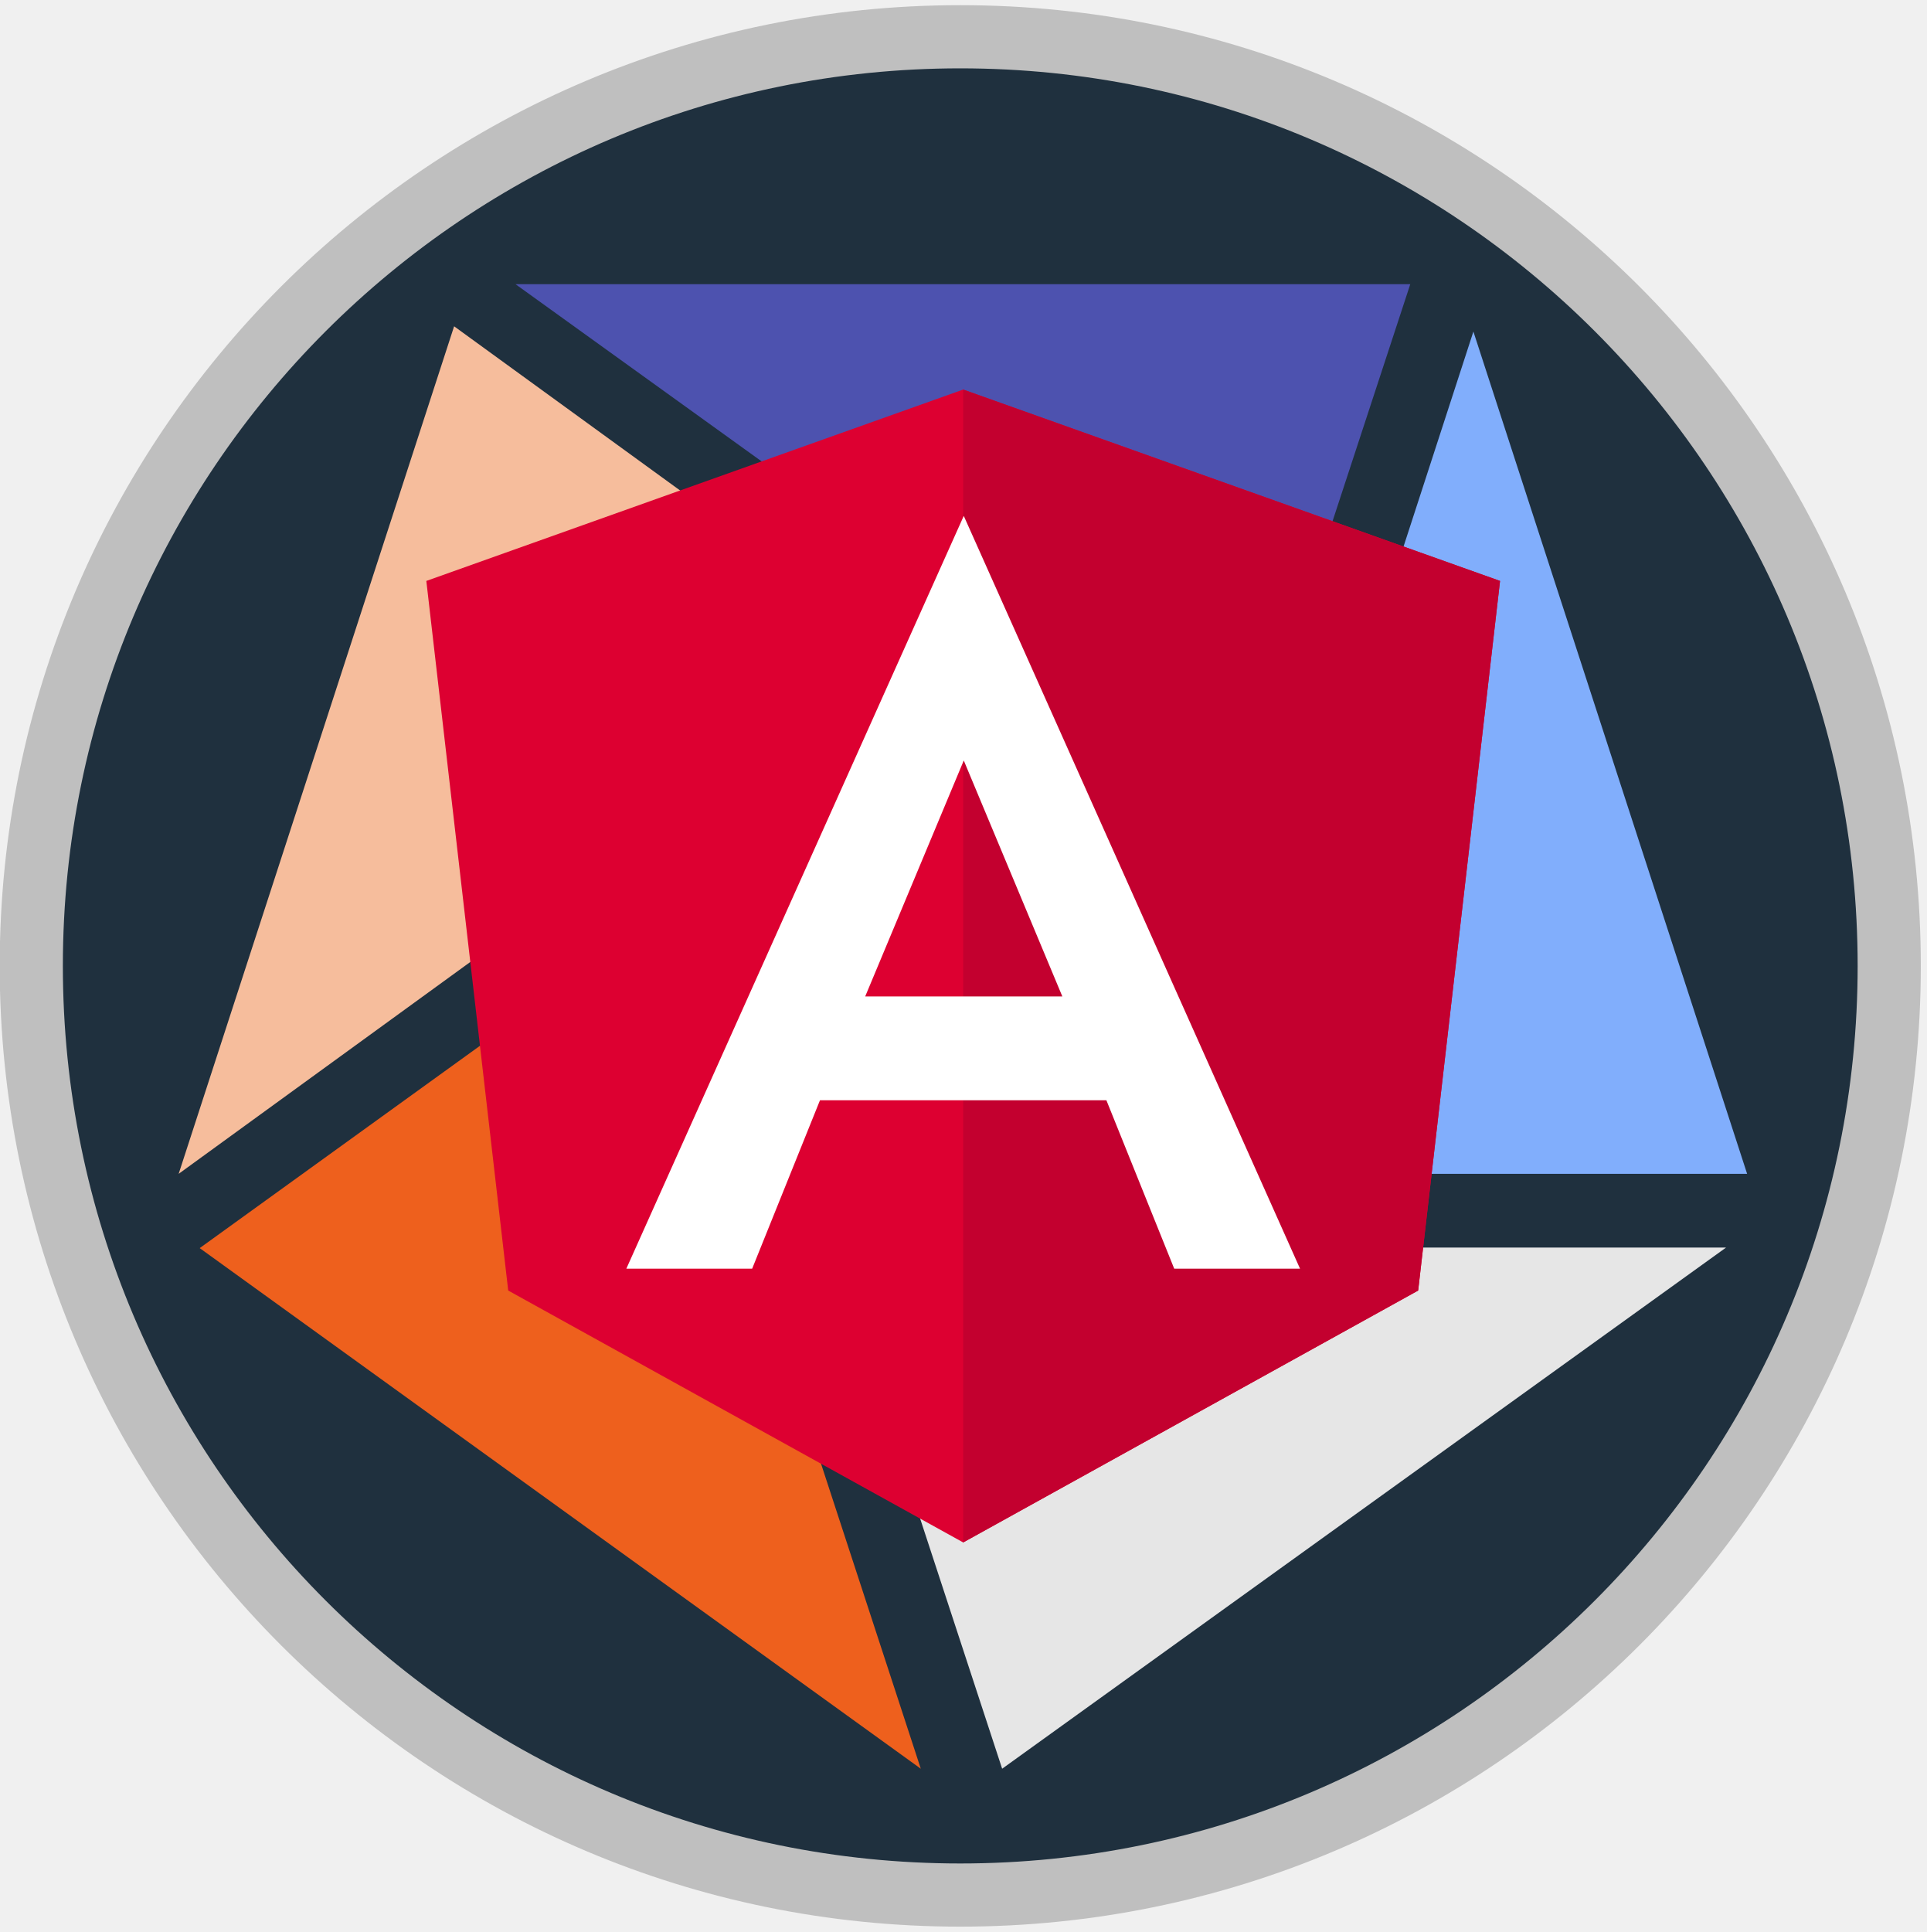
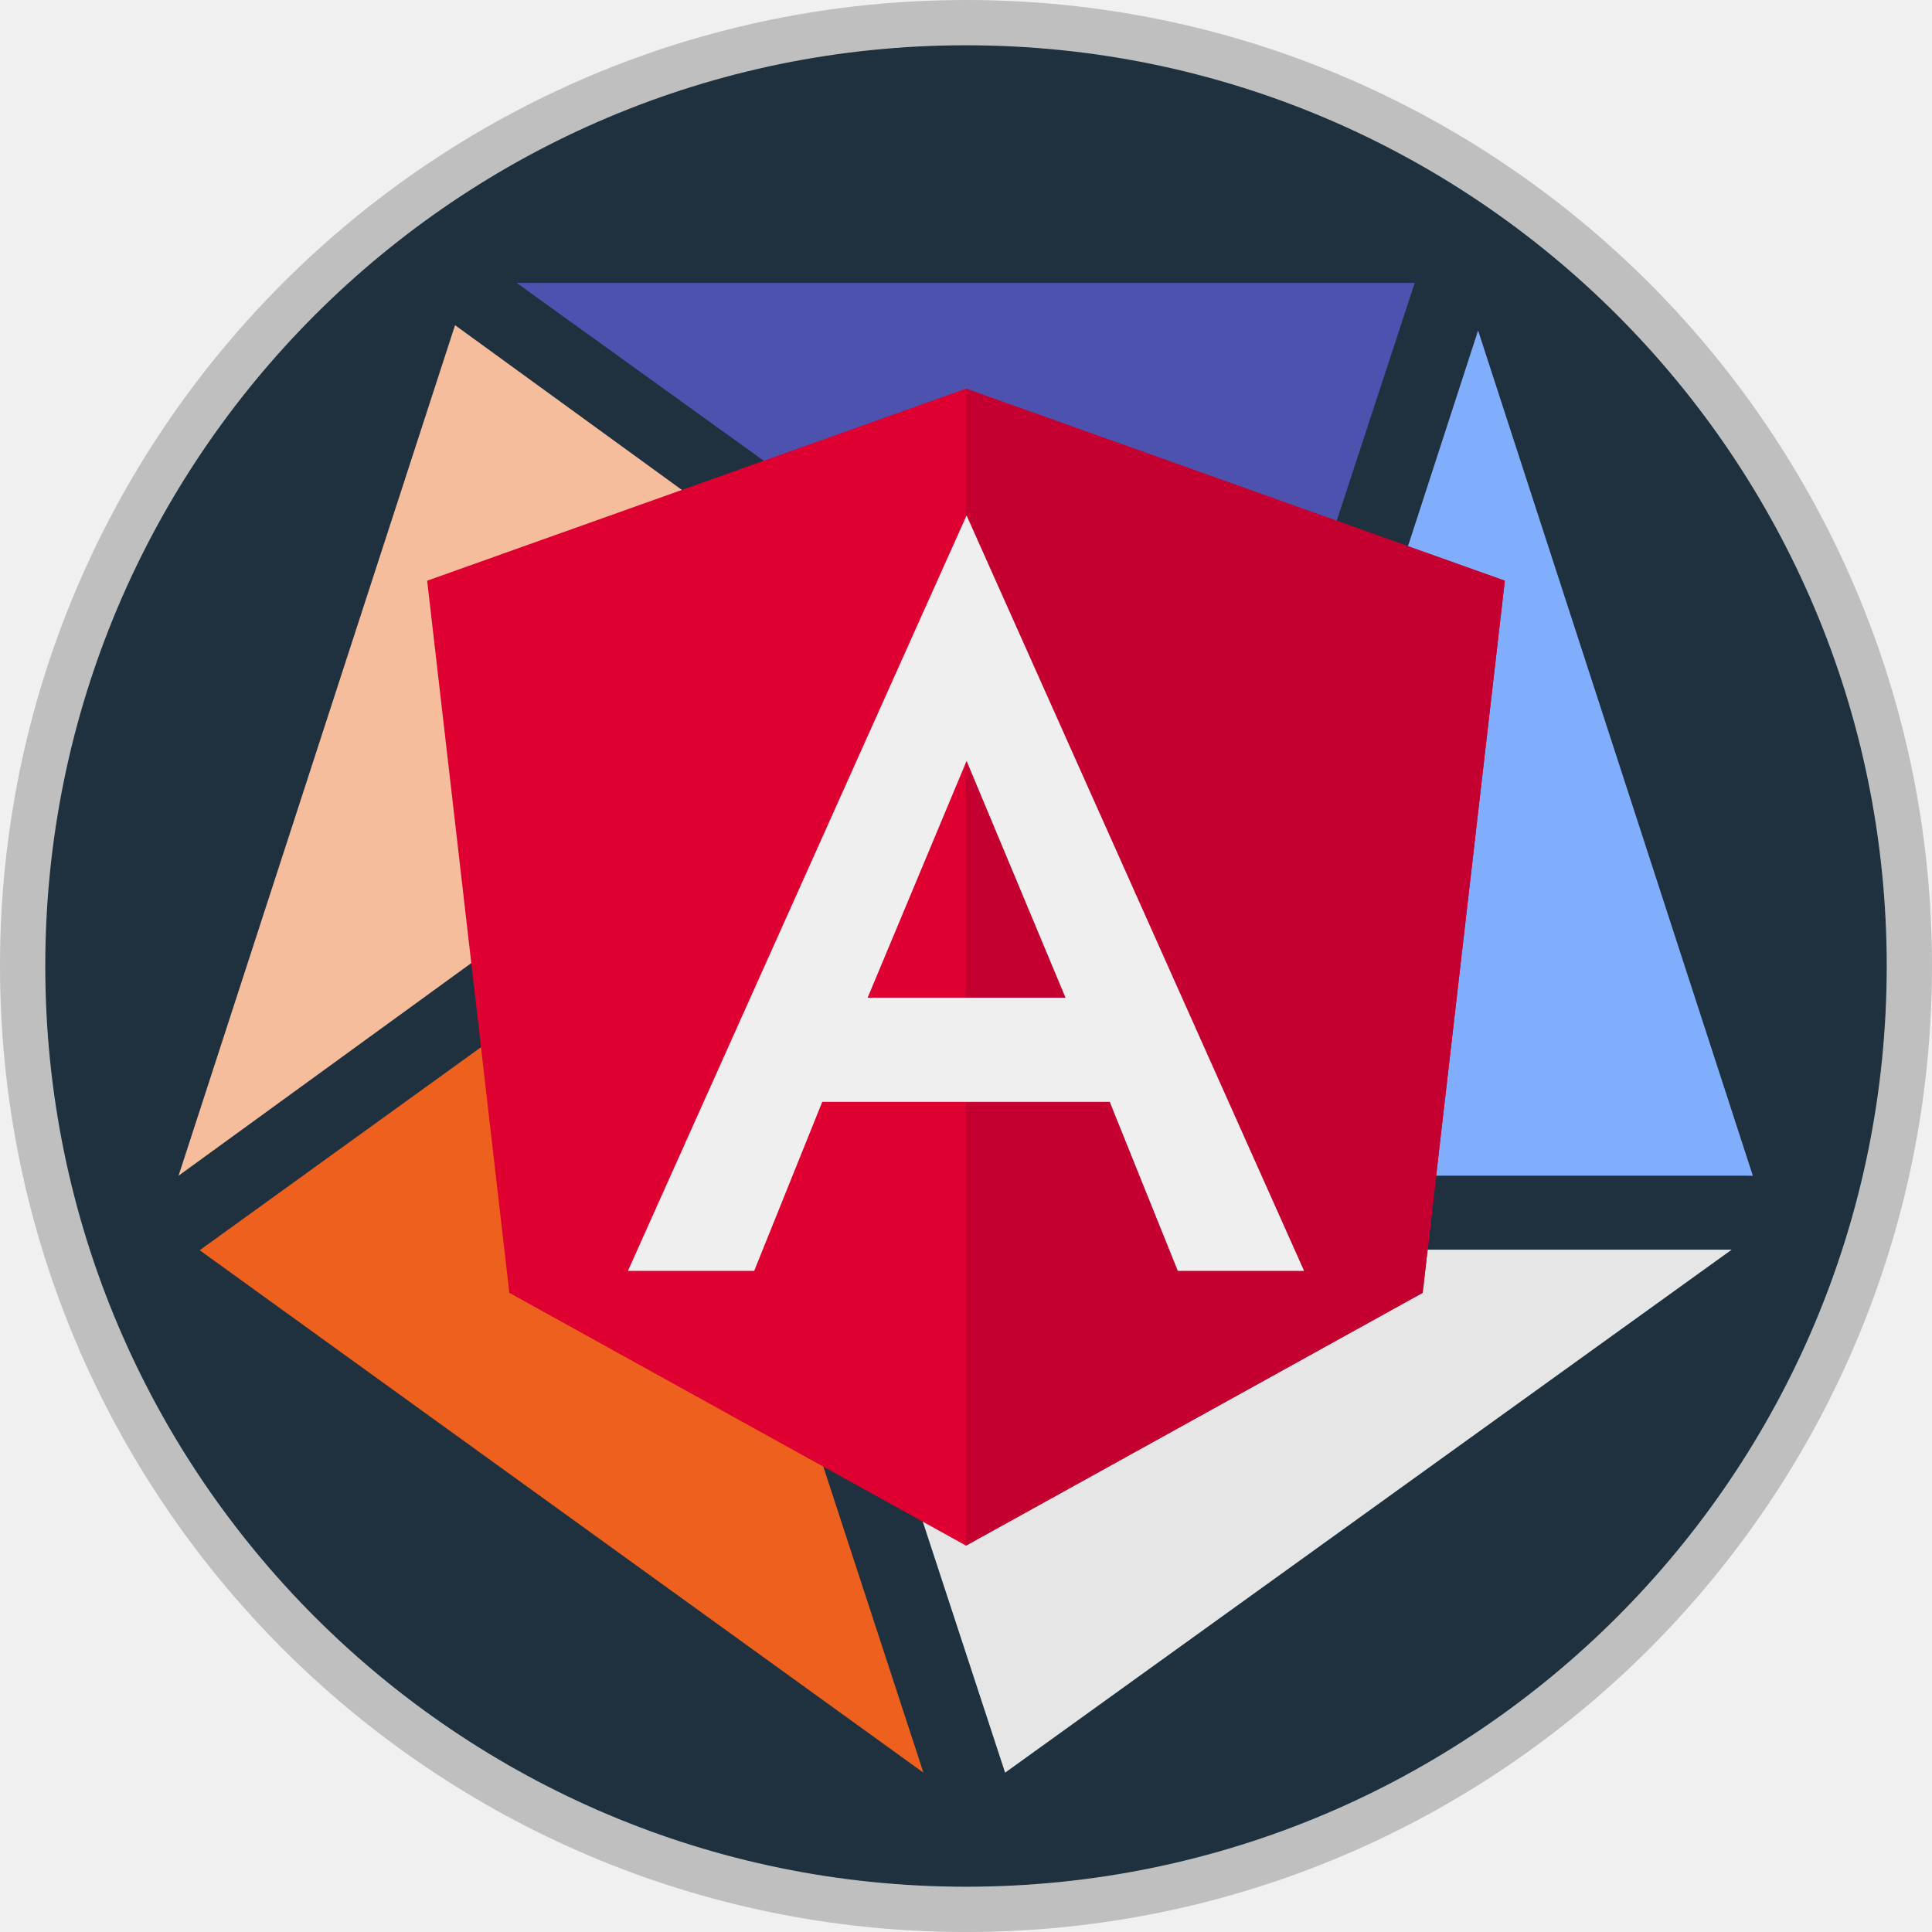
- <svg xmlns="http://www.w3.org/2000/svg" width="366" height="367" overflow="hidden">
-   <defs>
-     <clipPath id="clip0">
-       <rect x="457" y="176" width="366" height="367" />
-     </clipPath>
-   </defs>
-   <g clip-path="url(#clip0)" transform="translate(-457 -176)">
-     <path d="M462.943 359.483C462.943 262.005 541.965 182.983 639.443 182.983 736.921 182.983 815.943 262.005 815.943 359.483 815.943 456.961 736.921 535.983 639.443 535.983 541.965 535.983 462.943 456.961 462.943 359.483Z" stroke="#BFBFBF" stroke-width="12" stroke-miterlimit="8" fill="#1F303E" fill-rule="evenodd" />
-     <path d="M788.944 398.983 684.944 398.976 736.936 238.983Z" fill="#81AEFC" fill-rule="evenodd" />
-     <path d="M724.943 229.983 692.473 328.983 554.943 229.983Z" fill="#4D52AF" fill-rule="evenodd" />
-     <path d="M494.943 413.089 579.607 351.983 631.943 511.983Z" fill="#EE601D" fill-rule="evenodd" />
-     <path d="M543.279 237.983 627.943 299.477 490.943 398.983Z" fill="#F6BD9C" fill-rule="evenodd" />
-     <path d="M647.402 511.983 614.943 412.994 784.943 412.983Z" fill="#E6E6E6" fill-rule="evenodd" />
-     <path d="M640 250 538 286.354 553.557 421.149 640 469 726.443 421.149 742 286.354Z" fill="#DD0031" fill-rule="evenodd" />
-     <path d="M640 250 640 274.309 640 274.2 640 469 726.443 421.149 742 286.354 640 250Z" fill="#C3002F" fill-rule="evenodd" />
-     <path d="M640.11 274 576 417 599.904 417 612.792 385.003 667.208 385.003 680.096 417 704 417 640.11 274ZM658.837 365.279 621.384 365.279 640.11 320.461 658.837 365.279Z" fill="#FFFFFF" fill-rule="evenodd" />
+ <svg xmlns="http://www.w3.org/2000/svg" viewBox="0 0 512 512">
+   <circle r="250" cx="256" cy="256" stroke="#BFBFBF" stroke-width="12" fill="#1F303E" />
+   <g transform="translate(-640 -247) scale(1.4)">
+     <path fill="#81AEFC" d="M788.944 398.983 684.944 398.976 736.936 238.983Z" />
+     <path fill="#4D52AF" d="M724.943 229.983 692.473 328.983 554.943 229.983Z" />
+     <path fill="#EE601D" d="M494.943 413.089 579.607 351.983 631.943 511.983Z" />
+     <path fill="#F6BD9C" d="M543.279 237.983 627.943 299.477 490.943 398.983Z" />
+     <path fill="#E6E6E6" d="M647.402 511.983 614.943 412.994 784.943 412.983Z" />
+     <path fill="#DD0031" d="M640 250 538 286.354 553.557 421.149 640 469 726.443 421.149 742 286.354Z" />
+     <path fill="#C3002F" d="M640 250 640 274.309 640 274.2 640 469 726.443 421.149 742 286.354 640 250Z" />
+     <path fill="#efefef" d="M640.11 274 576 417 599.904 417 612.792 385.003 667.208 385.003 680.096 417 704 417 640.11 274ZM658.837 365.279 621.384 365.279 640.11 320.461 658.837 365.279Z" />
  </g>
</svg>
